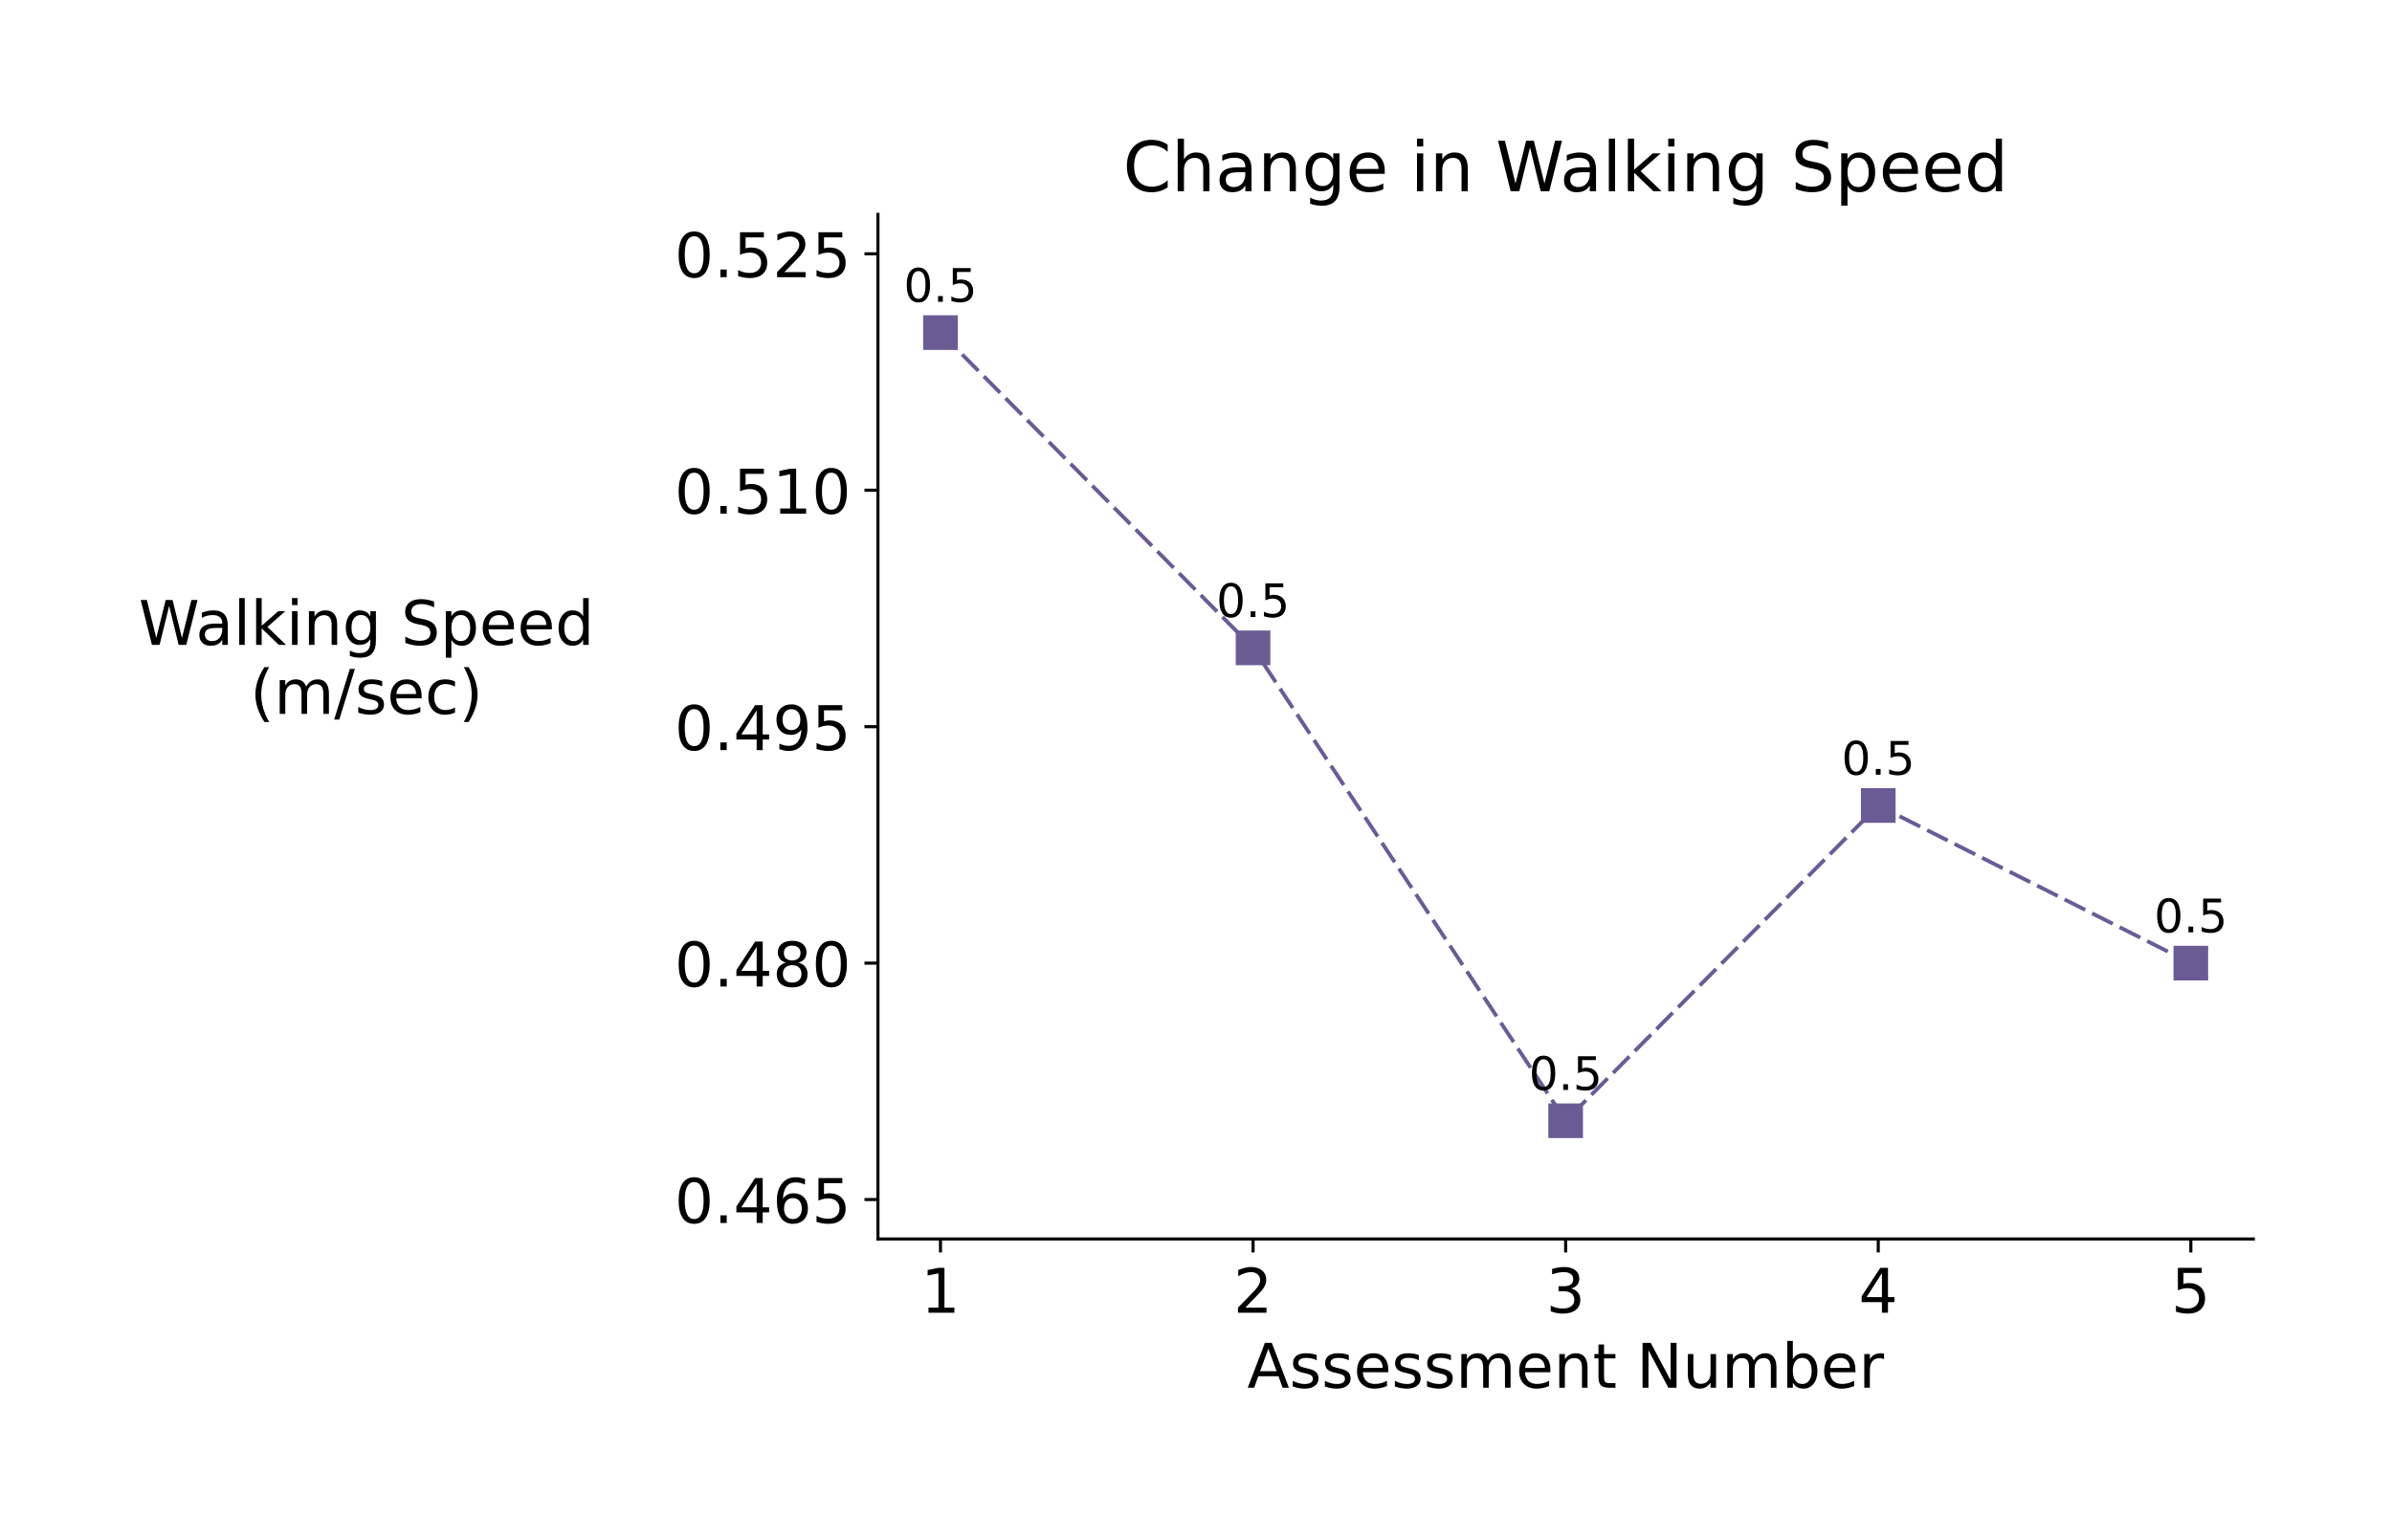
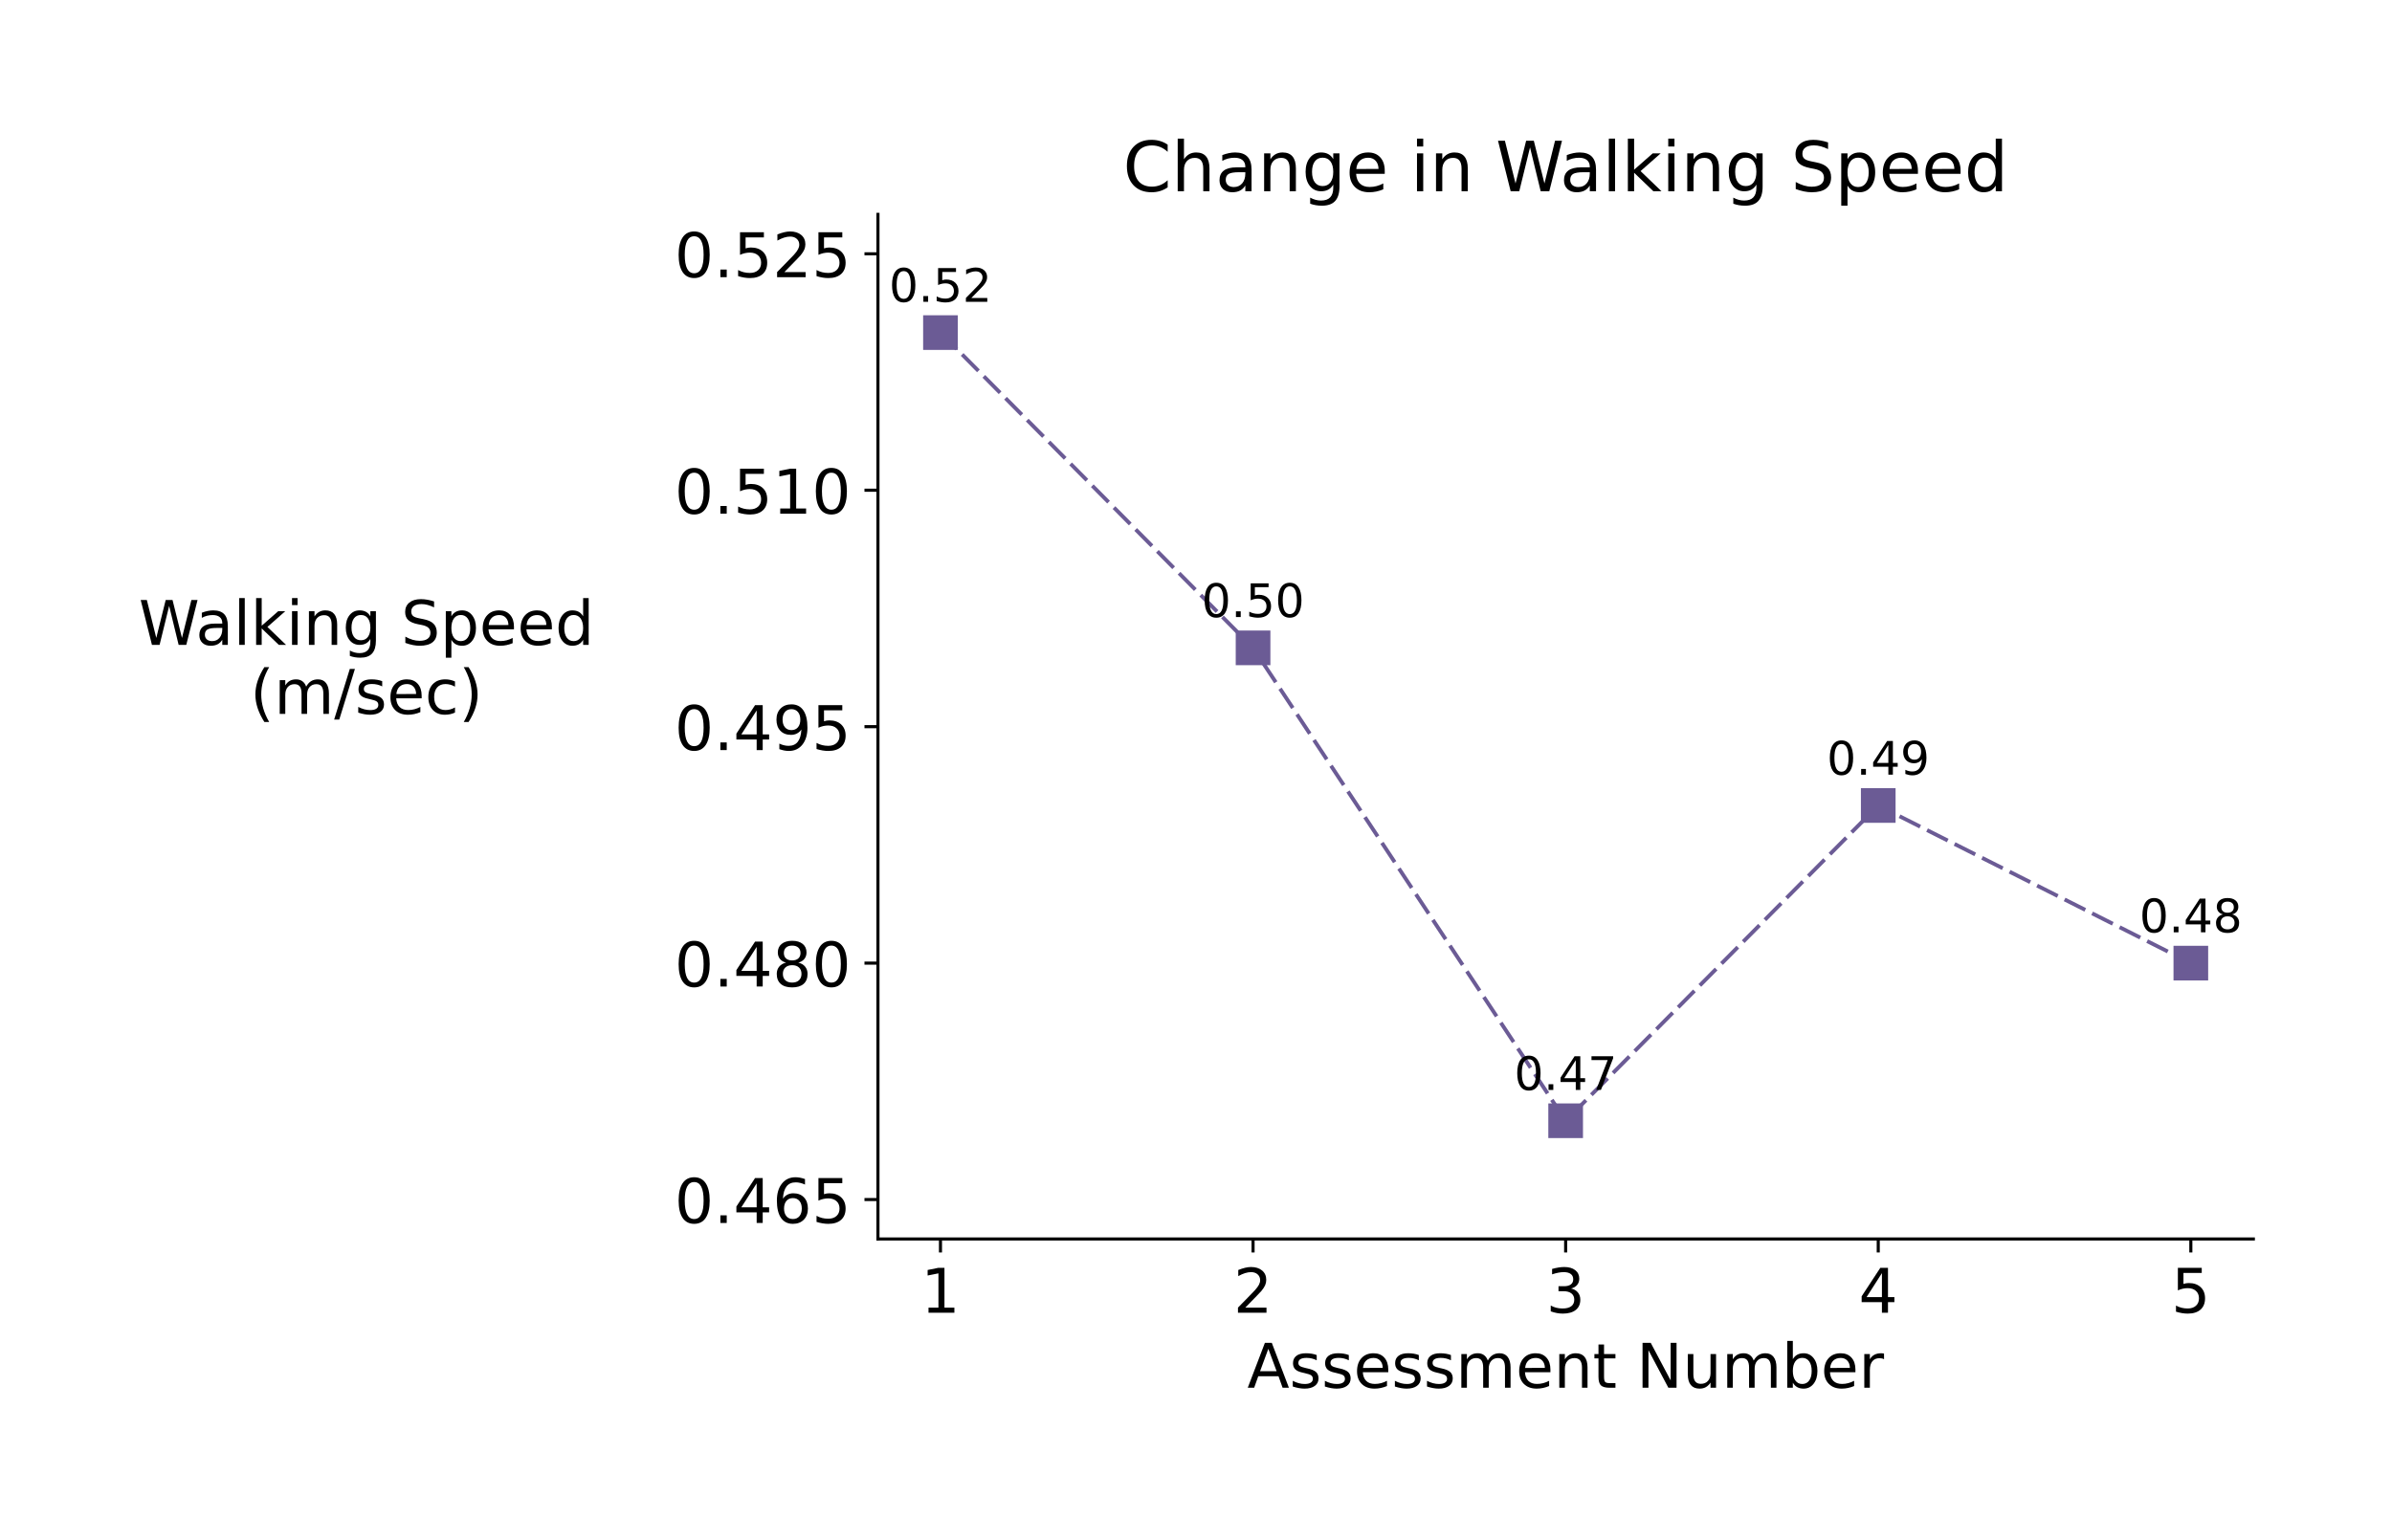
<svg xmlns="http://www.w3.org/2000/svg" xmlns:xlink="http://www.w3.org/1999/xlink" width="621.077pt" height="399.759pt" viewBox="0 0 621.077 399.759" version="1.1">
  <defs>
    <style type="text/css">*{stroke-linejoin: round; stroke-linecap: butt}</style>
  </defs>
  <g id="figure_1">
    <g id="patch_1">
      <path d="M -0 399.759  L 621.077 399.759  L 621.077 0  L -0 0  L -0 399.759  z " style="fill: none" />
    </g>
    <g id="axes_1">
      <g id="patch_2">
        <path d="M 227.958 321.789  L 585.077 321.789  L 585.077 55.677  L 227.958 55.677  L 227.958 321.789  z " style="fill: none" />
      </g>
      <g id="matplotlib.axis_1">
        <g id="xtick_1">
          <g id="line2d_1">
            <defs>
-               <path id="m3f2cf1d679" d="M 0 0  L 0 3.5  " style="stroke: #000000; stroke-width: 0.8" />
-             </defs>
-             <g>
-               <use xlink:href="#m3f2cf1d679" x="244.19" y="321.789" style="stroke: #000000; stroke-width: 0.8" />
+               <path id="mf18d18cca6" d="M 0 0  L 0 3.5  " style="stroke: #000000; stroke-width: 0.8" />
+             </defs>
+             <g>
+               <use xlink:href="#mf18d18cca6" x="244.19" y="321.789" style="stroke: #000000; stroke-width: 0.8" />
            </g>
          </g>
          <g id="text_1">
            <g transform="translate(239.1002 340.9467) scale(0.16 -0.16)">
              <defs>
                <path id="DejaVuSans-31" d="M 794 531  L 1825 531  L 1825 4091  L 703 3866  L 703 4441  L 1819 4666  L 2450 4666  L 2450 531  L 3481 531  L 3481 0  L 794 0  L 794 531  z " transform="scale(0.015625)" />
              </defs>
              <use xlink:href="#DejaVuSans-31" />
            </g>
          </g>
        </g>
        <g id="xtick_2">
          <g id="line2d_2">
            <g>
-               <use xlink:href="#m3f2cf1d679" x="325.354" y="321.789" style="stroke: #000000; stroke-width: 0.8" />
+               <use xlink:href="#mf18d18cca6" x="325.354" y="321.789" style="stroke: #000000; stroke-width: 0.8" />
            </g>
          </g>
          <g id="text_2">
            <g transform="translate(320.2639 340.9467) scale(0.16 -0.16)">
              <defs>
                <path id="DejaVuSans-32" d="M 1228 531  L 3431 531  L 3431 0  L 469 0  L 469 531  Q 828 903 1448 1529  Q 2069 2156 2228 2338  Q 2531 2678 2651 2914  Q 2772 3150 2772 3378  Q 2772 3750 2511 3984  Q 2250 4219 1831 4219  Q 1534 4219 1204 4116  Q 875 4013 500 3803  L 500 4441  Q 881 4594 1212 4672  Q 1544 4750 1819 4750  Q 2544 4750 2975 4387  Q 3406 4025 3406 3419  Q 3406 3131 3298 2873  Q 3191 2616 2906 2266  Q 2828 2175 2409 1742  Q 1991 1309 1228 531  z " transform="scale(0.015625)" />
              </defs>
              <use xlink:href="#DejaVuSans-32" />
            </g>
          </g>
        </g>
        <g id="xtick_3">
          <g id="line2d_3">
            <g>
-               <use xlink:href="#m3f2cf1d679" x="406.517" y="321.789" style="stroke: #000000; stroke-width: 0.8" />
+               <use xlink:href="#mf18d18cca6" x="406.517" y="321.789" style="stroke: #000000; stroke-width: 0.8" />
            </g>
          </g>
          <g id="text_3">
            <g transform="translate(401.4275 340.9467) scale(0.16 -0.16)">
              <defs>
                <path id="DejaVuSans-33" d="M 2597 2516  Q 3050 2419 3304 2112  Q 3559 1806 3559 1356  Q 3559 666 3084 287  Q 2609 -91 1734 -91  Q 1441 -91 1130 -33  Q 819 25 488 141  L 488 750  Q 750 597 1062 519  Q 1375 441 1716 441  Q 2309 441 2620 675  Q 2931 909 2931 1356  Q 2931 1769 2642 2001  Q 2353 2234 1838 2234  L 1294 2234  L 1294 2753  L 1863 2753  Q 2328 2753 2575 2939  Q 2822 3125 2822 3475  Q 2822 3834 2567 4026  Q 2313 4219 1838 4219  Q 1578 4219 1281 4162  Q 984 4106 628 3988  L 628 4550  Q 988 4650 1302 4700  Q 1616 4750 1894 4750  Q 2613 4750 3031 4423  Q 3450 4097 3450 3541  Q 3450 3153 3228 2886  Q 3006 2619 2597 2516  z " transform="scale(0.015625)" />
              </defs>
              <use xlink:href="#DejaVuSans-33" />
            </g>
          </g>
        </g>
        <g id="xtick_4">
          <g id="line2d_4">
            <g>
-               <use xlink:href="#m3f2cf1d679" x="487.681" y="321.789" style="stroke: #000000; stroke-width: 0.8" />
+               <use xlink:href="#mf18d18cca6" x="487.681" y="321.789" style="stroke: #000000; stroke-width: 0.8" />
            </g>
          </g>
          <g id="text_4">
            <g transform="translate(482.5911 340.9467) scale(0.16 -0.16)">
              <defs>
                <path id="DejaVuSans-34" d="M 2419 4116  L 825 1625  L 2419 1625  L 2419 4116  z M 2253 4666  L 3047 4666  L 3047 1625  L 3713 1625  L 3713 1100  L 3047 1100  L 3047 0  L 2419 0  L 2419 1100  L 313 1100  L 313 1709  L 2253 4666  z " transform="scale(0.015625)" />
              </defs>
              <use xlink:href="#DejaVuSans-34" />
            </g>
          </g>
        </g>
        <g id="xtick_5">
          <g id="line2d_5">
            <g>
-               <use xlink:href="#m3f2cf1d679" x="568.845" y="321.789" style="stroke: #000000; stroke-width: 0.8" />
+               <use xlink:href="#mf18d18cca6" x="568.845" y="321.789" style="stroke: #000000; stroke-width: 0.8" />
            </g>
          </g>
          <g id="text_5">
            <g transform="translate(563.7548 340.9467) scale(0.16 -0.16)">
              <defs>
                <path id="DejaVuSans-35" d="M 691 4666  L 3169 4666  L 3169 4134  L 1269 4134  L 1269 2991  Q 1406 3038 1543 3061  Q 1681 3084 1819 3084  Q 2600 3084 3056 2656  Q 3513 2228 3513 1497  Q 3513 744 3044 326  Q 2575 -91 1722 -91  Q 1428 -91 1123 -41  Q 819 9 494 109  L 494 744  Q 775 591 1075 516  Q 1375 441 1709 441  Q 2250 441 2565 725  Q 2881 1009 2881 1497  Q 2881 1984 2565 2268  Q 2250 2553 1709 2553  Q 1456 2553 1204 2497  Q 953 2441 691 2322  L 691 4666  z " transform="scale(0.015625)" />
              </defs>
              <use xlink:href="#DejaVuSans-35" />
            </g>
          </g>
        </g>
        <g id="text_6">
          <g transform="translate(323.8512 360.4317) scale(0.16 -0.16)">
            <defs>
              <path id="DejaVuSans-41" d="M 2188 4044  L 1331 1722  L 3047 1722  L 2188 4044  z M 1831 4666  L 2547 4666  L 4325 0  L 3669 0  L 3244 1197  L 1141 1197  L 716 0  L 50 0  L 1831 4666  z " transform="scale(0.015625)" />
              <path id="DejaVuSans-73" d="M 2834 3397  L 2834 2853  Q 2591 2978 2328 3040  Q 2066 3103 1784 3103  Q 1356 3103 1142 2972  Q 928 2841 928 2578  Q 928 2378 1081 2264  Q 1234 2150 1697 2047  L 1894 2003  Q 2506 1872 2764 1633  Q 3022 1394 3022 966  Q 3022 478 2636 193  Q 2250 -91 1575 -91  Q 1294 -91 989 -36  Q 684 19 347 128  L 347 722  Q 666 556 975 473  Q 1284 391 1588 391  Q 1994 391 2212 530  Q 2431 669 2431 922  Q 2431 1156 2273 1281  Q 2116 1406 1581 1522  L 1381 1569  Q 847 1681 609 1914  Q 372 2147 372 2553  Q 372 3047 722 3315  Q 1072 3584 1716 3584  Q 2034 3584 2315 3537  Q 2597 3491 2834 3397  z " transform="scale(0.015625)" />
              <path id="DejaVuSans-65" d="M 3597 1894  L 3597 1613  L 953 1613  Q 991 1019 1311 708  Q 1631 397 2203 397  Q 2534 397 2845 478  Q 3156 559 3463 722  L 3463 178  Q 3153 47 2828 -22  Q 2503 -91 2169 -91  Q 1331 -91 842 396  Q 353 884 353 1716  Q 353 2575 817 3079  Q 1281 3584 2069 3584  Q 2775 3584 3186 3129  Q 3597 2675 3597 1894  z M 3022 2063  Q 3016 2534 2758 2815  Q 2500 3097 2075 3097  Q 1594 3097 1305 2825  Q 1016 2553 972 2059  L 3022 2063  z " transform="scale(0.015625)" />
              <path id="DejaVuSans-6d" d="M 3328 2828  Q 3544 3216 3844 3400  Q 4144 3584 4550 3584  Q 5097 3584 5394 3201  Q 5691 2819 5691 2113  L 5691 0  L 5113 0  L 5113 2094  Q 5113 2597 4934 2840  Q 4756 3084 4391 3084  Q 3944 3084 3684 2787  Q 3425 2491 3425 1978  L 3425 0  L 2847 0  L 2847 2094  Q 2847 2600 2669 2842  Q 2491 3084 2119 3084  Q 1678 3084 1418 2786  Q 1159 2488 1159 1978  L 1159 0  L 581 0  L 581 3500  L 1159 3500  L 1159 2956  Q 1356 3278 1631 3431  Q 1906 3584 2284 3584  Q 2666 3584 2933 3390  Q 3200 3197 3328 2828  z " transform="scale(0.015625)" />
              <path id="DejaVuSans-6e" d="M 3513 2113  L 3513 0  L 2938 0  L 2938 2094  Q 2938 2591 2744 2837  Q 2550 3084 2163 3084  Q 1697 3084 1428 2787  Q 1159 2491 1159 1978  L 1159 0  L 581 0  L 581 3500  L 1159 3500  L 1159 2956  Q 1366 3272 1645 3428  Q 1925 3584 2291 3584  Q 2894 3584 3203 3211  Q 3513 2838 3513 2113  z " transform="scale(0.015625)" />
              <path id="DejaVuSans-74" d="M 1172 4494  L 1172 3500  L 2356 3500  L 2356 3053  L 1172 3053  L 1172 1153  Q 1172 725 1289 603  Q 1406 481 1766 481  L 2356 481  L 2356 0  L 1766 0  Q 1100 0 847 248  Q 594 497 594 1153  L 594 3053  L 172 3053  L 172 3500  L 594 3500  L 594 4494  L 1172 4494  z " transform="scale(0.015625)" />
              <path id="DejaVuSans-20" transform="scale(0.015625)" />
              <path id="DejaVuSans-4e" d="M 628 4666  L 1478 4666  L 3547 763  L 3547 4666  L 4159 4666  L 4159 0  L 3309 0  L 1241 3903  L 1241 0  L 628 0  L 628 4666  z " transform="scale(0.015625)" />
              <path id="DejaVuSans-75" d="M 544 1381  L 544 3500  L 1119 3500  L 1119 1403  Q 1119 906 1312 657  Q 1506 409 1894 409  Q 2359 409 2629 706  Q 2900 1003 2900 1516  L 2900 3500  L 3475 3500  L 3475 0  L 2900 0  L 2900 538  Q 2691 219 2414 64  Q 2138 -91 1772 -91  Q 1169 -91 856 284  Q 544 659 544 1381  z M 1991 3584  L 1991 3584  z " transform="scale(0.015625)" />
              <path id="DejaVuSans-62" d="M 3116 1747  Q 3116 2381 2855 2742  Q 2594 3103 2138 3103  Q 1681 3103 1420 2742  Q 1159 2381 1159 1747  Q 1159 1113 1420 752  Q 1681 391 2138 391  Q 2594 391 2855 752  Q 3116 1113 3116 1747  z M 1159 2969  Q 1341 3281 1617 3432  Q 1894 3584 2278 3584  Q 2916 3584 3314 3078  Q 3713 2572 3713 1747  Q 3713 922 3314 415  Q 2916 -91 2278 -91  Q 1894 -91 1617 61  Q 1341 213 1159 525  L 1159 0  L 581 0  L 581 4863  L 1159 4863  L 1159 2969  z " transform="scale(0.015625)" />
              <path id="DejaVuSans-72" d="M 2631 2963  Q 2534 3019 2420 3045  Q 2306 3072 2169 3072  Q 1681 3072 1420 2755  Q 1159 2438 1159 1844  L 1159 0  L 581 0  L 581 3500  L 1159 3500  L 1159 2956  Q 1341 3275 1631 3429  Q 1922 3584 2338 3584  Q 2397 3584 2469 3576  Q 2541 3569 2628 3553  L 2631 2963  z " transform="scale(0.015625)" />
            </defs>
            <use xlink:href="#DejaVuSans-41" />
            <use xlink:href="#DejaVuSans-73" x="68.408" />
            <use xlink:href="#DejaVuSans-73" x="120.508" />
            <use xlink:href="#DejaVuSans-65" x="172.607" />
            <use xlink:href="#DejaVuSans-73" x="234.131" />
            <use xlink:href="#DejaVuSans-73" x="286.23" />
            <use xlink:href="#DejaVuSans-6d" x="338.33" />
            <use xlink:href="#DejaVuSans-65" x="435.742" />
            <use xlink:href="#DejaVuSans-6e" x="497.266" />
            <use xlink:href="#DejaVuSans-74" x="560.645" />
            <use xlink:href="#DejaVuSans-20" x="599.854" />
            <use xlink:href="#DejaVuSans-4e" x="631.641" />
            <use xlink:href="#DejaVuSans-75" x="706.445" />
            <use xlink:href="#DejaVuSans-6d" x="769.824" />
            <use xlink:href="#DejaVuSans-62" x="867.236" />
            <use xlink:href="#DejaVuSans-65" x="930.713" />
            <use xlink:href="#DejaVuSans-72" x="992.236" />
          </g>
        </g>
      </g>
      <g id="matplotlib.axis_2">
        <g id="ytick_1">
          <g id="line2d_6">
            <defs>
-               <path id="m6111c5582e" d="M 0 0  L -3.5 0  " style="stroke: #000000; stroke-width: 0.8" />
-             </defs>
-             <g>
-               <use xlink:href="#m6111c5582e" x="227.958" y="311.554" style="stroke: #000000; stroke-width: 0.8" />
+               <path id="mb45d5532ef" d="M 0 0  L -3.5 0  " style="stroke: #000000; stroke-width: 0.8" />
+             </defs>
+             <g>
+               <use xlink:href="#mb45d5532ef" x="227.958" y="311.554" style="stroke: #000000; stroke-width: 0.8" />
            </g>
          </g>
          <g id="text_7">
            <g transform="translate(175.1525 317.6329) scale(0.16 -0.16)">
              <defs>
                <path id="DejaVuSans-30" d="M 2034 4250  Q 1547 4250 1301 3770  Q 1056 3291 1056 2328  Q 1056 1369 1301 889  Q 1547 409 2034 409  Q 2525 409 2770 889  Q 3016 1369 3016 2328  Q 3016 3291 2770 3770  Q 2525 4250 2034 4250  z M 2034 4750  Q 2819 4750 3233 4129  Q 3647 3509 3647 2328  Q 3647 1150 3233 529  Q 2819 -91 2034 -91  Q 1250 -91 836 529  Q 422 1150 422 2328  Q 422 3509 836 4129  Q 1250 4750 2034 4750  z " transform="scale(0.015625)" />
                <path id="DejaVuSans-2e" d="M 684 794  L 1344 794  L 1344 0  L 684 0  L 684 794  z " transform="scale(0.015625)" />
                <path id="DejaVuSans-36" d="M 2113 2584  Q 1688 2584 1439 2293  Q 1191 2003 1191 1497  Q 1191 994 1439 701  Q 1688 409 2113 409  Q 2538 409 2786 701  Q 3034 994 3034 1497  Q 3034 2003 2786 2293  Q 2538 2584 2113 2584  z M 3366 4563  L 3366 3988  Q 3128 4100 2886 4159  Q 2644 4219 2406 4219  Q 1781 4219 1451 3797  Q 1122 3375 1075 2522  Q 1259 2794 1537 2939  Q 1816 3084 2150 3084  Q 2853 3084 3261 2657  Q 3669 2231 3669 1497  Q 3669 778 3244 343  Q 2819 -91 2113 -91  Q 1303 -91 875 529  Q 447 1150 447 2328  Q 447 3434 972 4092  Q 1497 4750 2381 4750  Q 2619 4750 2861 4703  Q 3103 4656 3366 4563  z " transform="scale(0.015625)" />
              </defs>
              <use xlink:href="#DejaVuSans-30" />
              <use xlink:href="#DejaVuSans-2e" x="63.623" />
              <use xlink:href="#DejaVuSans-34" x="95.41" />
              <use xlink:href="#DejaVuSans-36" x="159.033" />
              <use xlink:href="#DejaVuSans-35" x="222.656" />
            </g>
          </g>
        </g>
        <g id="ytick_2">
          <g id="line2d_7">
            <g>
-               <use xlink:href="#m6111c5582e" x="227.958" y="250.144" style="stroke: #000000; stroke-width: 0.8" />
+               <use xlink:href="#mb45d5532ef" x="227.958" y="250.144" style="stroke: #000000; stroke-width: 0.8" />
            </g>
          </g>
          <g id="text_8">
            <g transform="translate(175.1525 256.2224) scale(0.16 -0.16)">
              <defs>
                <path id="DejaVuSans-38" d="M 2034 2216  Q 1584 2216 1326 1975  Q 1069 1734 1069 1313  Q 1069 891 1326 650  Q 1584 409 2034 409  Q 2484 409 2743 651  Q 3003 894 3003 1313  Q 3003 1734 2745 1975  Q 2488 2216 2034 2216  z M 1403 2484  Q 997 2584 770 2862  Q 544 3141 544 3541  Q 544 4100 942 4425  Q 1341 4750 2034 4750  Q 2731 4750 3128 4425  Q 3525 4100 3525 3541  Q 3525 3141 3298 2862  Q 3072 2584 2669 2484  Q 3125 2378 3379 2068  Q 3634 1759 3634 1313  Q 3634 634 3220 271  Q 2806 -91 2034 -91  Q 1263 -91 848 271  Q 434 634 434 1313  Q 434 1759 690 2068  Q 947 2378 1403 2484  z M 1172 3481  Q 1172 3119 1398 2916  Q 1625 2713 2034 2713  Q 2441 2713 2670 2916  Q 2900 3119 2900 3481  Q 2900 3844 2670 4047  Q 2441 4250 2034 4250  Q 1625 4250 1398 4047  Q 1172 3844 1172 3481  z " transform="scale(0.015625)" />
              </defs>
              <use xlink:href="#DejaVuSans-30" />
              <use xlink:href="#DejaVuSans-2e" x="63.623" />
              <use xlink:href="#DejaVuSans-34" x="95.41" />
              <use xlink:href="#DejaVuSans-38" x="159.033" />
              <use xlink:href="#DejaVuSans-30" x="222.656" />
            </g>
          </g>
        </g>
        <g id="ytick_3">
          <g id="line2d_8">
            <g>
-               <use xlink:href="#m6111c5582e" x="227.958" y="188.733" style="stroke: #000000; stroke-width: 0.8" />
+               <use xlink:href="#mb45d5532ef" x="227.958" y="188.733" style="stroke: #000000; stroke-width: 0.8" />
            </g>
          </g>
          <g id="text_9">
            <g transform="translate(175.1525 194.8119) scale(0.16 -0.16)">
              <defs>
                <path id="DejaVuSans-39" d="M 703 97  L 703 672  Q 941 559 1184 500  Q 1428 441 1663 441  Q 2288 441 2617 861  Q 2947 1281 2994 2138  Q 2813 1869 2534 1725  Q 2256 1581 1919 1581  Q 1219 1581 811 2004  Q 403 2428 403 3163  Q 403 3881 828 4315  Q 1253 4750 1959 4750  Q 2769 4750 3195 4129  Q 3622 3509 3622 2328  Q 3622 1225 3098 567  Q 2575 -91 1691 -91  Q 1453 -91 1209 -44  Q 966 3 703 97  z M 1959 2075  Q 2384 2075 2632 2365  Q 2881 2656 2881 3163  Q 2881 3666 2632 3958  Q 2384 4250 1959 4250  Q 1534 4250 1286 3958  Q 1038 3666 1038 3163  Q 1038 2656 1286 2365  Q 1534 2075 1959 2075  z " transform="scale(0.015625)" />
              </defs>
              <use xlink:href="#DejaVuSans-30" />
              <use xlink:href="#DejaVuSans-2e" x="63.623" />
              <use xlink:href="#DejaVuSans-34" x="95.41" />
              <use xlink:href="#DejaVuSans-39" x="159.033" />
              <use xlink:href="#DejaVuSans-35" x="222.656" />
            </g>
          </g>
        </g>
        <g id="ytick_4">
          <g id="line2d_9">
            <g>
-               <use xlink:href="#m6111c5582e" x="227.958" y="127.323" style="stroke: #000000; stroke-width: 0.8" />
+               <use xlink:href="#mb45d5532ef" x="227.958" y="127.323" style="stroke: #000000; stroke-width: 0.8" />
            </g>
          </g>
          <g id="text_10">
            <g transform="translate(175.1525 133.4015) scale(0.16 -0.16)">
              <use xlink:href="#DejaVuSans-30" />
              <use xlink:href="#DejaVuSans-2e" x="63.623" />
              <use xlink:href="#DejaVuSans-35" x="95.41" />
              <use xlink:href="#DejaVuSans-31" x="159.033" />
              <use xlink:href="#DejaVuSans-30" x="222.656" />
            </g>
          </g>
        </g>
        <g id="ytick_5">
          <g id="line2d_10">
            <g>
-               <use xlink:href="#m6111c5582e" x="227.958" y="65.912" style="stroke: #000000; stroke-width: 0.8" />
+               <use xlink:href="#mb45d5532ef" x="227.958" y="65.912" style="stroke: #000000; stroke-width: 0.8" />
            </g>
          </g>
          <g id="text_11">
            <g transform="translate(175.1525 71.99101) scale(0.16 -0.16)">
              <use xlink:href="#DejaVuSans-30" />
              <use xlink:href="#DejaVuSans-2e" x="63.623" />
              <use xlink:href="#DejaVuSans-35" x="95.41" />
              <use xlink:href="#DejaVuSans-32" x="159.033" />
              <use xlink:href="#DejaVuSans-35" x="222.656" />
            </g>
          </g>
        </g>
        <g id="text_12">
          <g transform="translate(36 167.4892) scale(0.16 -0.16)">
            <defs>
              <path id="DejaVuSans-57" d="M 213 4666  L 850 4666  L 1831 722  L 2809 4666  L 3519 4666  L 4500 722  L 5478 4666  L 6119 4666  L 4947 0  L 4153 0  L 3169 4050  L 2175 0  L 1381 0  L 213 4666  z " transform="scale(0.015625)" />
              <path id="DejaVuSans-61" d="M 2194 1759  Q 1497 1759 1228 1600  Q 959 1441 959 1056  Q 959 750 1161 570  Q 1363 391 1709 391  Q 2188 391 2477 730  Q 2766 1069 2766 1631  L 2766 1759  L 2194 1759  z M 3341 1997  L 3341 0  L 2766 0  L 2766 531  Q 2569 213 2275 61  Q 1981 -91 1556 -91  Q 1019 -91 701 211  Q 384 513 384 1019  Q 384 1609 779 1909  Q 1175 2209 1959 2209  L 2766 2209  L 2766 2266  Q 2766 2663 2505 2880  Q 2244 3097 1772 3097  Q 1472 3097 1187 3025  Q 903 2953 641 2809  L 641 3341  Q 956 3463 1253 3523  Q 1550 3584 1831 3584  Q 2591 3584 2966 3190  Q 3341 2797 3341 1997  z " transform="scale(0.015625)" />
              <path id="DejaVuSans-6c" d="M 603 4863  L 1178 4863  L 1178 0  L 603 0  L 603 4863  z " transform="scale(0.015625)" />
              <path id="DejaVuSans-6b" d="M 581 4863  L 1159 4863  L 1159 1991  L 2875 3500  L 3609 3500  L 1753 1863  L 3688 0  L 2938 0  L 1159 1709  L 1159 0  L 581 0  L 581 4863  z " transform="scale(0.015625)" />
              <path id="DejaVuSans-69" d="M 603 3500  L 1178 3500  L 1178 0  L 603 0  L 603 3500  z M 603 4863  L 1178 4863  L 1178 4134  L 603 4134  L 603 4863  z " transform="scale(0.015625)" />
              <path id="DejaVuSans-67" d="M 2906 1791  Q 2906 2416 2648 2759  Q 2391 3103 1925 3103  Q 1463 3103 1205 2759  Q 947 2416 947 1791  Q 947 1169 1205 825  Q 1463 481 1925 481  Q 2391 481 2648 825  Q 2906 1169 2906 1791  z M 3481 434  Q 3481 -459 3084 -895  Q 2688 -1331 1869 -1331  Q 1566 -1331 1297 -1286  Q 1028 -1241 775 -1147  L 775 -588  Q 1028 -725 1275 -790  Q 1522 -856 1778 -856  Q 2344 -856 2625 -561  Q 2906 -266 2906 331  L 2906 616  Q 2728 306 2450 153  Q 2172 0 1784 0  Q 1141 0 747 490  Q 353 981 353 1791  Q 353 2603 747 3093  Q 1141 3584 1784 3584  Q 2172 3584 2450 3431  Q 2728 3278 2906 2969  L 2906 3500  L 3481 3500  L 3481 434  z " transform="scale(0.015625)" />
              <path id="DejaVuSans-53" d="M 3425 4513  L 3425 3897  Q 3066 4069 2747 4153  Q 2428 4238 2131 4238  Q 1616 4238 1336 4038  Q 1056 3838 1056 3469  Q 1056 3159 1242 3001  Q 1428 2844 1947 2747  L 2328 2669  Q 3034 2534 3370 2195  Q 3706 1856 3706 1288  Q 3706 609 3251 259  Q 2797 -91 1919 -91  Q 1588 -91 1214 -16  Q 841 59 441 206  L 441 856  Q 825 641 1194 531  Q 1563 422 1919 422  Q 2459 422 2753 634  Q 3047 847 3047 1241  Q 3047 1584 2836 1778  Q 2625 1972 2144 2069  L 1759 2144  Q 1053 2284 737 2584  Q 422 2884 422 3419  Q 422 4038 858 4394  Q 1294 4750 2059 4750  Q 2388 4750 2728 4690  Q 3069 4631 3425 4513  z " transform="scale(0.015625)" />
              <path id="DejaVuSans-70" d="M 1159 525  L 1159 -1331  L 581 -1331  L 581 3500  L 1159 3500  L 1159 2969  Q 1341 3281 1617 3432  Q 1894 3584 2278 3584  Q 2916 3584 3314 3078  Q 3713 2572 3713 1747  Q 3713 922 3314 415  Q 2916 -91 2278 -91  Q 1894 -91 1617 61  Q 1341 213 1159 525  z M 3116 1747  Q 3116 2381 2855 2742  Q 2594 3103 2138 3103  Q 1681 3103 1420 2742  Q 1159 2381 1159 1747  Q 1159 1113 1420 752  Q 1681 391 2138 391  Q 2594 391 2855 752  Q 3116 1113 3116 1747  z " transform="scale(0.015625)" />
              <path id="DejaVuSans-64" d="M 2906 2969  L 2906 4863  L 3481 4863  L 3481 0  L 2906 0  L 2906 525  Q 2725 213 2448 61  Q 2172 -91 1784 -91  Q 1150 -91 751 415  Q 353 922 353 1747  Q 353 2572 751 3078  Q 1150 3584 1784 3584  Q 2172 3584 2448 3432  Q 2725 3281 2906 2969  z M 947 1747  Q 947 1113 1208 752  Q 1469 391 1925 391  Q 2381 391 2643 752  Q 2906 1113 2906 1747  Q 2906 2381 2643 2742  Q 2381 3103 1925 3103  Q 1469 3103 1208 2742  Q 947 2381 947 1747  z " transform="scale(0.015625)" />
            </defs>
            <use xlink:href="#DejaVuSans-57" />
            <use xlink:href="#DejaVuSans-61" x="92.502" />
            <use xlink:href="#DejaVuSans-6c" x="153.781" />
            <use xlink:href="#DejaVuSans-6b" x="181.564" />
            <use xlink:href="#DejaVuSans-69" x="239.475" />
            <use xlink:href="#DejaVuSans-6e" x="267.258" />
            <use xlink:href="#DejaVuSans-67" x="330.637" />
            <use xlink:href="#DejaVuSans-20" x="394.113" />
            <use xlink:href="#DejaVuSans-53" x="425.9" />
            <use xlink:href="#DejaVuSans-70" x="489.377" />
            <use xlink:href="#DejaVuSans-65" x="552.854" />
            <use xlink:href="#DejaVuSans-65" x="614.377" />
            <use xlink:href="#DejaVuSans-64" x="675.9" />
          </g>
          <g transform="translate(64.93375 185.4057) scale(0.16 -0.16)">
            <defs>
              <path id="DejaVuSans-28" d="M 1984 4856  Q 1566 4138 1362 3434  Q 1159 2731 1159 2009  Q 1159 1288 1364 580  Q 1569 -128 1984 -844  L 1484 -844  Q 1016 -109 783 600  Q 550 1309 550 2009  Q 550 2706 781 3412  Q 1013 4119 1484 4856  L 1984 4856  z " transform="scale(0.015625)" />
              <path id="DejaVuSans-2f" d="M 1625 4666  L 2156 4666  L 531 -594  L 0 -594  L 1625 4666  z " transform="scale(0.015625)" />
              <path id="DejaVuSans-63" d="M 3122 3366  L 3122 2828  Q 2878 2963 2633 3030  Q 2388 3097 2138 3097  Q 1578 3097 1268 2742  Q 959 2388 959 1747  Q 959 1106 1268 751  Q 1578 397 2138 397  Q 2388 397 2633 464  Q 2878 531 3122 666  L 3122 134  Q 2881 22 2623 -34  Q 2366 -91 2075 -91  Q 1284 -91 818 406  Q 353 903 353 1747  Q 353 2603 823 3093  Q 1294 3584 2113 3584  Q 2378 3584 2631 3529  Q 2884 3475 3122 3366  z " transform="scale(0.015625)" />
              <path id="DejaVuSans-29" d="M 513 4856  L 1013 4856  Q 1481 4119 1714 3412  Q 1947 2706 1947 2009  Q 1947 1309 1714 600  Q 1481 -109 1013 -844  L 513 -844  Q 928 -128 1133 580  Q 1338 1288 1338 2009  Q 1338 2731 1133 3434  Q 928 4138 513 4856  z " transform="scale(0.015625)" />
            </defs>
            <use xlink:href="#DejaVuSans-28" />
            <use xlink:href="#DejaVuSans-6d" x="39.014" />
            <use xlink:href="#DejaVuSans-2f" x="136.426" />
            <use xlink:href="#DejaVuSans-73" x="170.117" />
            <use xlink:href="#DejaVuSans-65" x="222.217" />
            <use xlink:href="#DejaVuSans-63" x="283.74" />
            <use xlink:href="#DejaVuSans-29" x="338.721" />
          </g>
        </g>
      </g>
      <g id="line2d_11">
-         <path d="M 244.19 86.382  L 325.354 168.263  L 406.517 291.084  L 487.681 209.203  L 568.845 250.144  " clip-path="url(#p59a273ff92)" style="fill: none; stroke-dasharray: 6,2; stroke-dashoffset: 0; stroke: #6b5b95" />
+         <path d="M 244.19 86.382  L 325.354 168.263  L 406.517 291.084  L 487.681 209.203  L 568.845 250.144  " clip-path="url(#pba23942f2e)" style="fill: none; stroke-dasharray: 6,2; stroke-dashoffset: 0; stroke: #6b5b95" />
        <defs>
-           <path id="m9aeb93b9e7" d="M -4 4  L 4 4  L 4 -4  L -4 -4  z " style="stroke: #6b5b95; stroke-linejoin: miter" />
+           <path id="m5114860120" d="M -4 4  L 4 4  L 4 -4  L -4 -4  z " style="stroke: #6b5b95; stroke-linejoin: miter" />
        </defs>
-         <g clip-path="url(#p59a273ff92)">
-           <use xlink:href="#m9aeb93b9e7" x="244.19" y="86.382" style="fill: #6b5b95; stroke: #6b5b95; stroke-linejoin: miter" />
-           <use xlink:href="#m9aeb93b9e7" x="325.354" y="168.263" style="fill: #6b5b95; stroke: #6b5b95; stroke-linejoin: miter" />
-           <use xlink:href="#m9aeb93b9e7" x="406.517" y="291.084" style="fill: #6b5b95; stroke: #6b5b95; stroke-linejoin: miter" />
-           <use xlink:href="#m9aeb93b9e7" x="487.681" y="209.203" style="fill: #6b5b95; stroke: #6b5b95; stroke-linejoin: miter" />
-           <use xlink:href="#m9aeb93b9e7" x="568.845" y="250.144" style="fill: #6b5b95; stroke: #6b5b95; stroke-linejoin: miter" />
+         <g clip-path="url(#pba23942f2e)">
+           <use xlink:href="#m5114860120" x="244.19" y="86.382" style="fill: #6b5b95; stroke: #6b5b95; stroke-linejoin: miter" />
+           <use xlink:href="#m5114860120" x="325.354" y="168.263" style="fill: #6b5b95; stroke: #6b5b95; stroke-linejoin: miter" />
+           <use xlink:href="#m5114860120" x="406.517" y="291.084" style="fill: #6b5b95; stroke: #6b5b95; stroke-linejoin: miter" />
+           <use xlink:href="#m5114860120" x="487.681" y="209.203" style="fill: #6b5b95; stroke: #6b5b95; stroke-linejoin: miter" />
+           <use xlink:href="#m5114860120" x="568.845" y="250.144" style="fill: #6b5b95; stroke: #6b5b95; stroke-linejoin: miter" />
        </g>
      </g>
      <g id="patch_3">
        <path d="M 227.958 321.789  L 227.958 55.677  " style="fill: none; stroke: #000000; stroke-width: 0.8; stroke-linejoin: miter; stroke-linecap: square" />
      </g>
      <g id="patch_4">
        <path d="M 227.958 321.789  L 585.077 321.789  " style="fill: none; stroke: #000000; stroke-width: 0.8; stroke-linejoin: miter; stroke-linecap: square" />
      </g>
      <g id="text_13">
-         <g transform="translate(234.6484 78.38242) scale(0.12 -0.12)">
+         <g transform="translate(230.8309 78.38242) scale(0.12 -0.12)">
          <use xlink:href="#DejaVuSans-30" />
          <use xlink:href="#DejaVuSans-2e" x="63.623" />
          <use xlink:href="#DejaVuSans-35" x="95.41" />
+           <use xlink:href="#DejaVuSans-32" x="159.033" />
        </g>
      </g>
      <g id="text_14">
-         <g transform="translate(315.812 160.263) scale(0.12 -0.12)">
+         <g transform="translate(311.9945 160.263) scale(0.12 -0.12)">
          <use xlink:href="#DejaVuSans-30" />
          <use xlink:href="#DejaVuSans-2e" x="63.623" />
          <use xlink:href="#DejaVuSans-35" x="95.41" />
+           <use xlink:href="#DejaVuSans-30" x="159.033" />
        </g>
      </g>
      <g id="text_15">
-         <g transform="translate(396.9756 283.084) scale(0.12 -0.12)">
-           <use xlink:href="#DejaVuSans-30" />
-           <use xlink:href="#DejaVuSans-2e" x="63.623" />
-           <use xlink:href="#DejaVuSans-35" x="95.41" />
+         <g transform="translate(393.1581 283.084) scale(0.12 -0.12)">
+           <defs>
+             <path id="DejaVuSans-37" d="M 525 4666  L 3525 4666  L 3525 4397  L 1831 0  L 1172 0  L 2766 4134  L 525 4134  L 525 4666  z " transform="scale(0.015625)" />
+           </defs>
+           <use xlink:href="#DejaVuSans-30" />
+           <use xlink:href="#DejaVuSans-2e" x="63.623" />
+           <use xlink:href="#DejaVuSans-34" x="95.41" />
+           <use xlink:href="#DejaVuSans-37" x="159.033" />
        </g>
      </g>
      <g id="text_16">
-         <g transform="translate(478.1393 201.2033) scale(0.12 -0.12)">
-           <use xlink:href="#DejaVuSans-30" />
-           <use xlink:href="#DejaVuSans-2e" x="63.623" />
-           <use xlink:href="#DejaVuSans-35" x="95.41" />
+         <g transform="translate(474.3218 201.2033) scale(0.12 -0.12)">
+           <use xlink:href="#DejaVuSans-30" />
+           <use xlink:href="#DejaVuSans-2e" x="63.623" />
+           <use xlink:href="#DejaVuSans-34" x="95.41" />
+           <use xlink:href="#DejaVuSans-39" x="159.033" />
        </g>
      </g>
      <g id="text_17">
-         <g transform="translate(559.3029 242.1436) scale(0.12 -0.12)">
-           <use xlink:href="#DejaVuSans-30" />
-           <use xlink:href="#DejaVuSans-2e" x="63.623" />
-           <use xlink:href="#DejaVuSans-35" x="95.41" />
+         <g transform="translate(555.4854 242.1436) scale(0.12 -0.12)">
+           <use xlink:href="#DejaVuSans-30" />
+           <use xlink:href="#DejaVuSans-2e" x="63.623" />
+           <use xlink:href="#DejaVuSans-34" x="95.41" />
+           <use xlink:href="#DejaVuSans-38" x="159.033" />
        </g>
      </g>
      <g id="text_18">
        <g transform="translate(291.5875 49.67719) scale(0.18 -0.18)">
          <defs>
            <path id="DejaVuSans-43" d="M 4122 4306  L 4122 3641  Q 3803 3938 3442 4084  Q 3081 4231 2675 4231  Q 1875 4231 1450 3742  Q 1025 3253 1025 2328  Q 1025 1406 1450 917  Q 1875 428 2675 428  Q 3081 428 3442 575  Q 3803 722 4122 1019  L 4122 359  Q 3791 134 3420 21  Q 3050 -91 2638 -91  Q 1578 -91 968 557  Q 359 1206 359 2328  Q 359 3453 968 4101  Q 1578 4750 2638 4750  Q 3056 4750 3426 4639  Q 3797 4528 4122 4306  z " transform="scale(0.015625)" />
            <path id="DejaVuSans-68" d="M 3513 2113  L 3513 0  L 2938 0  L 2938 2094  Q 2938 2591 2744 2837  Q 2550 3084 2163 3084  Q 1697 3084 1428 2787  Q 1159 2491 1159 1978  L 1159 0  L 581 0  L 581 4863  L 1159 4863  L 1159 2956  Q 1366 3272 1645 3428  Q 1925 3584 2291 3584  Q 2894 3584 3203 3211  Q 3513 2838 3513 2113  z " transform="scale(0.015625)" />
          </defs>
          <use xlink:href="#DejaVuSans-43" />
          <use xlink:href="#DejaVuSans-68" x="69.824" />
          <use xlink:href="#DejaVuSans-61" x="133.203" />
          <use xlink:href="#DejaVuSans-6e" x="194.482" />
          <use xlink:href="#DejaVuSans-67" x="257.861" />
          <use xlink:href="#DejaVuSans-65" x="321.338" />
          <use xlink:href="#DejaVuSans-20" x="382.861" />
          <use xlink:href="#DejaVuSans-69" x="414.648" />
          <use xlink:href="#DejaVuSans-6e" x="442.432" />
          <use xlink:href="#DejaVuSans-20" x="505.811" />
          <use xlink:href="#DejaVuSans-57" x="537.598" />
          <use xlink:href="#DejaVuSans-61" x="630.1" />
          <use xlink:href="#DejaVuSans-6c" x="691.379" />
          <use xlink:href="#DejaVuSans-6b" x="719.162" />
          <use xlink:href="#DejaVuSans-69" x="777.072" />
          <use xlink:href="#DejaVuSans-6e" x="804.855" />
          <use xlink:href="#DejaVuSans-67" x="868.234" />
          <use xlink:href="#DejaVuSans-20" x="931.711" />
          <use xlink:href="#DejaVuSans-53" x="963.498" />
          <use xlink:href="#DejaVuSans-70" x="1026.975" />
          <use xlink:href="#DejaVuSans-65" x="1090.451" />
          <use xlink:href="#DejaVuSans-65" x="1151.975" />
          <use xlink:href="#DejaVuSans-64" x="1213.498" />
        </g>
      </g>
    </g>
  </g>
  <defs>
-     <clipPath id="p59a273ff92">
+     <clipPath id="pba23942f2e">
      <rect x="227.958" y="55.677" width="357.12" height="266.112" />
    </clipPath>
  </defs>
</svg>
